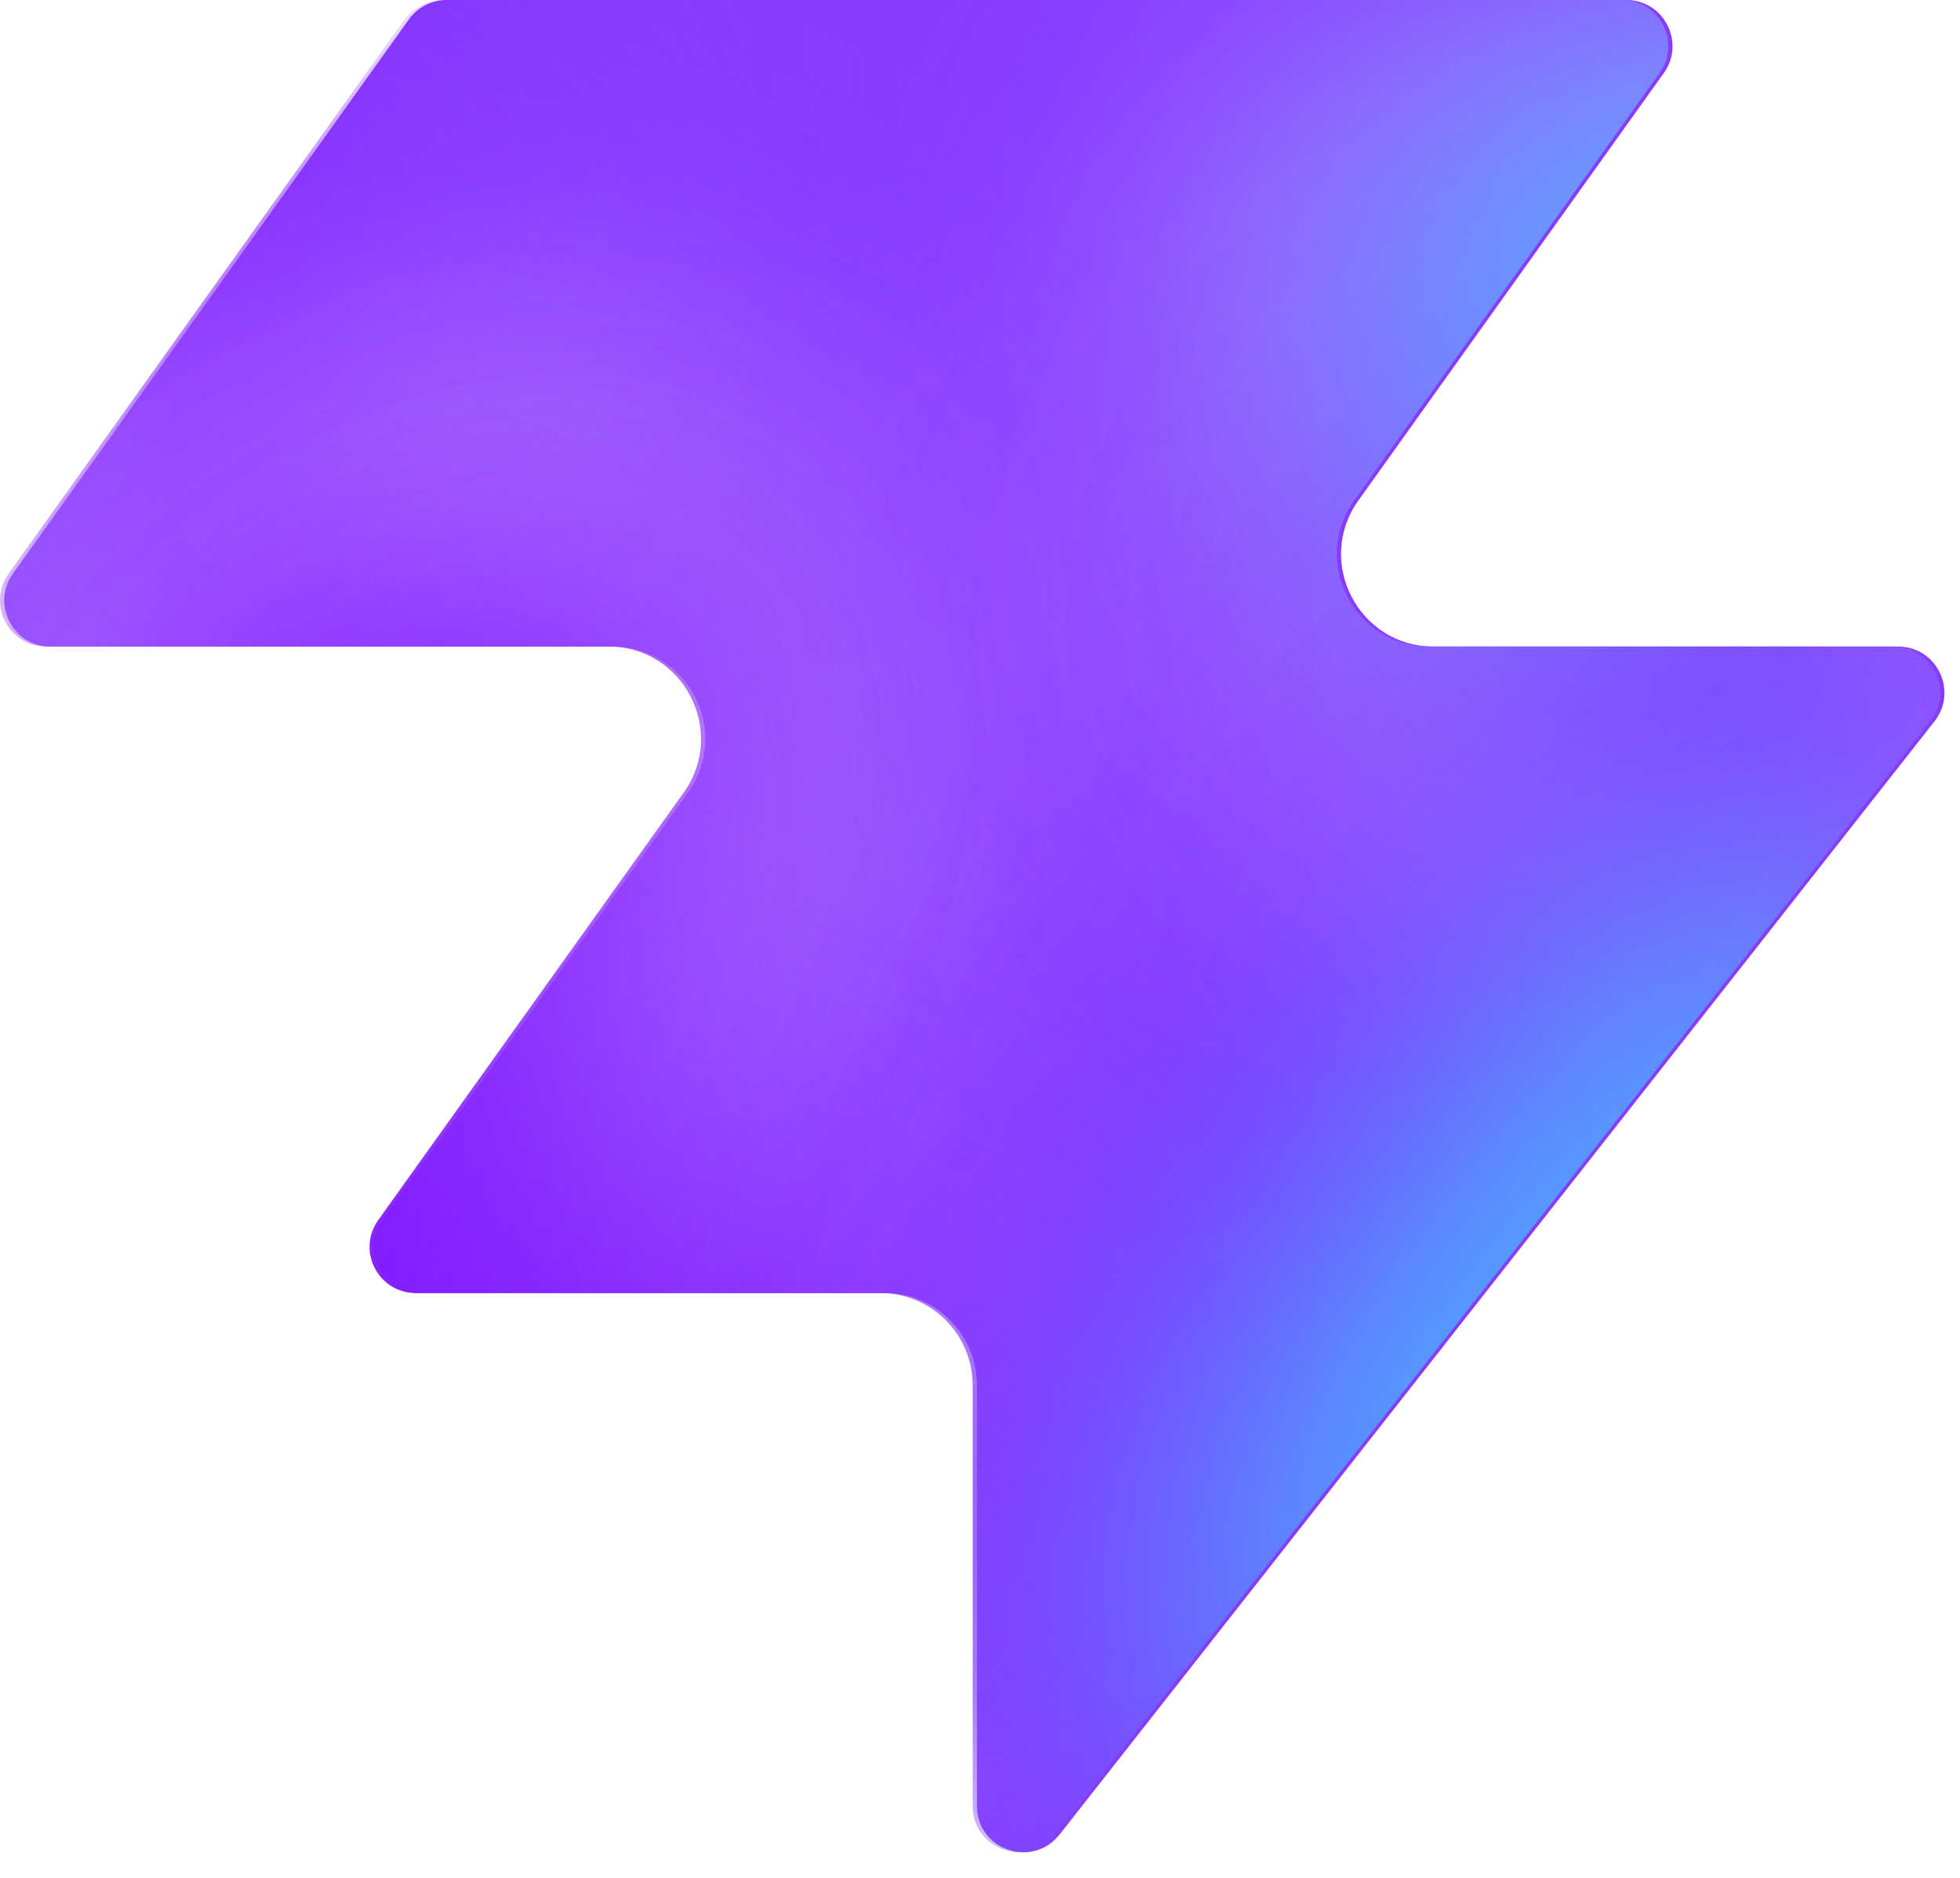
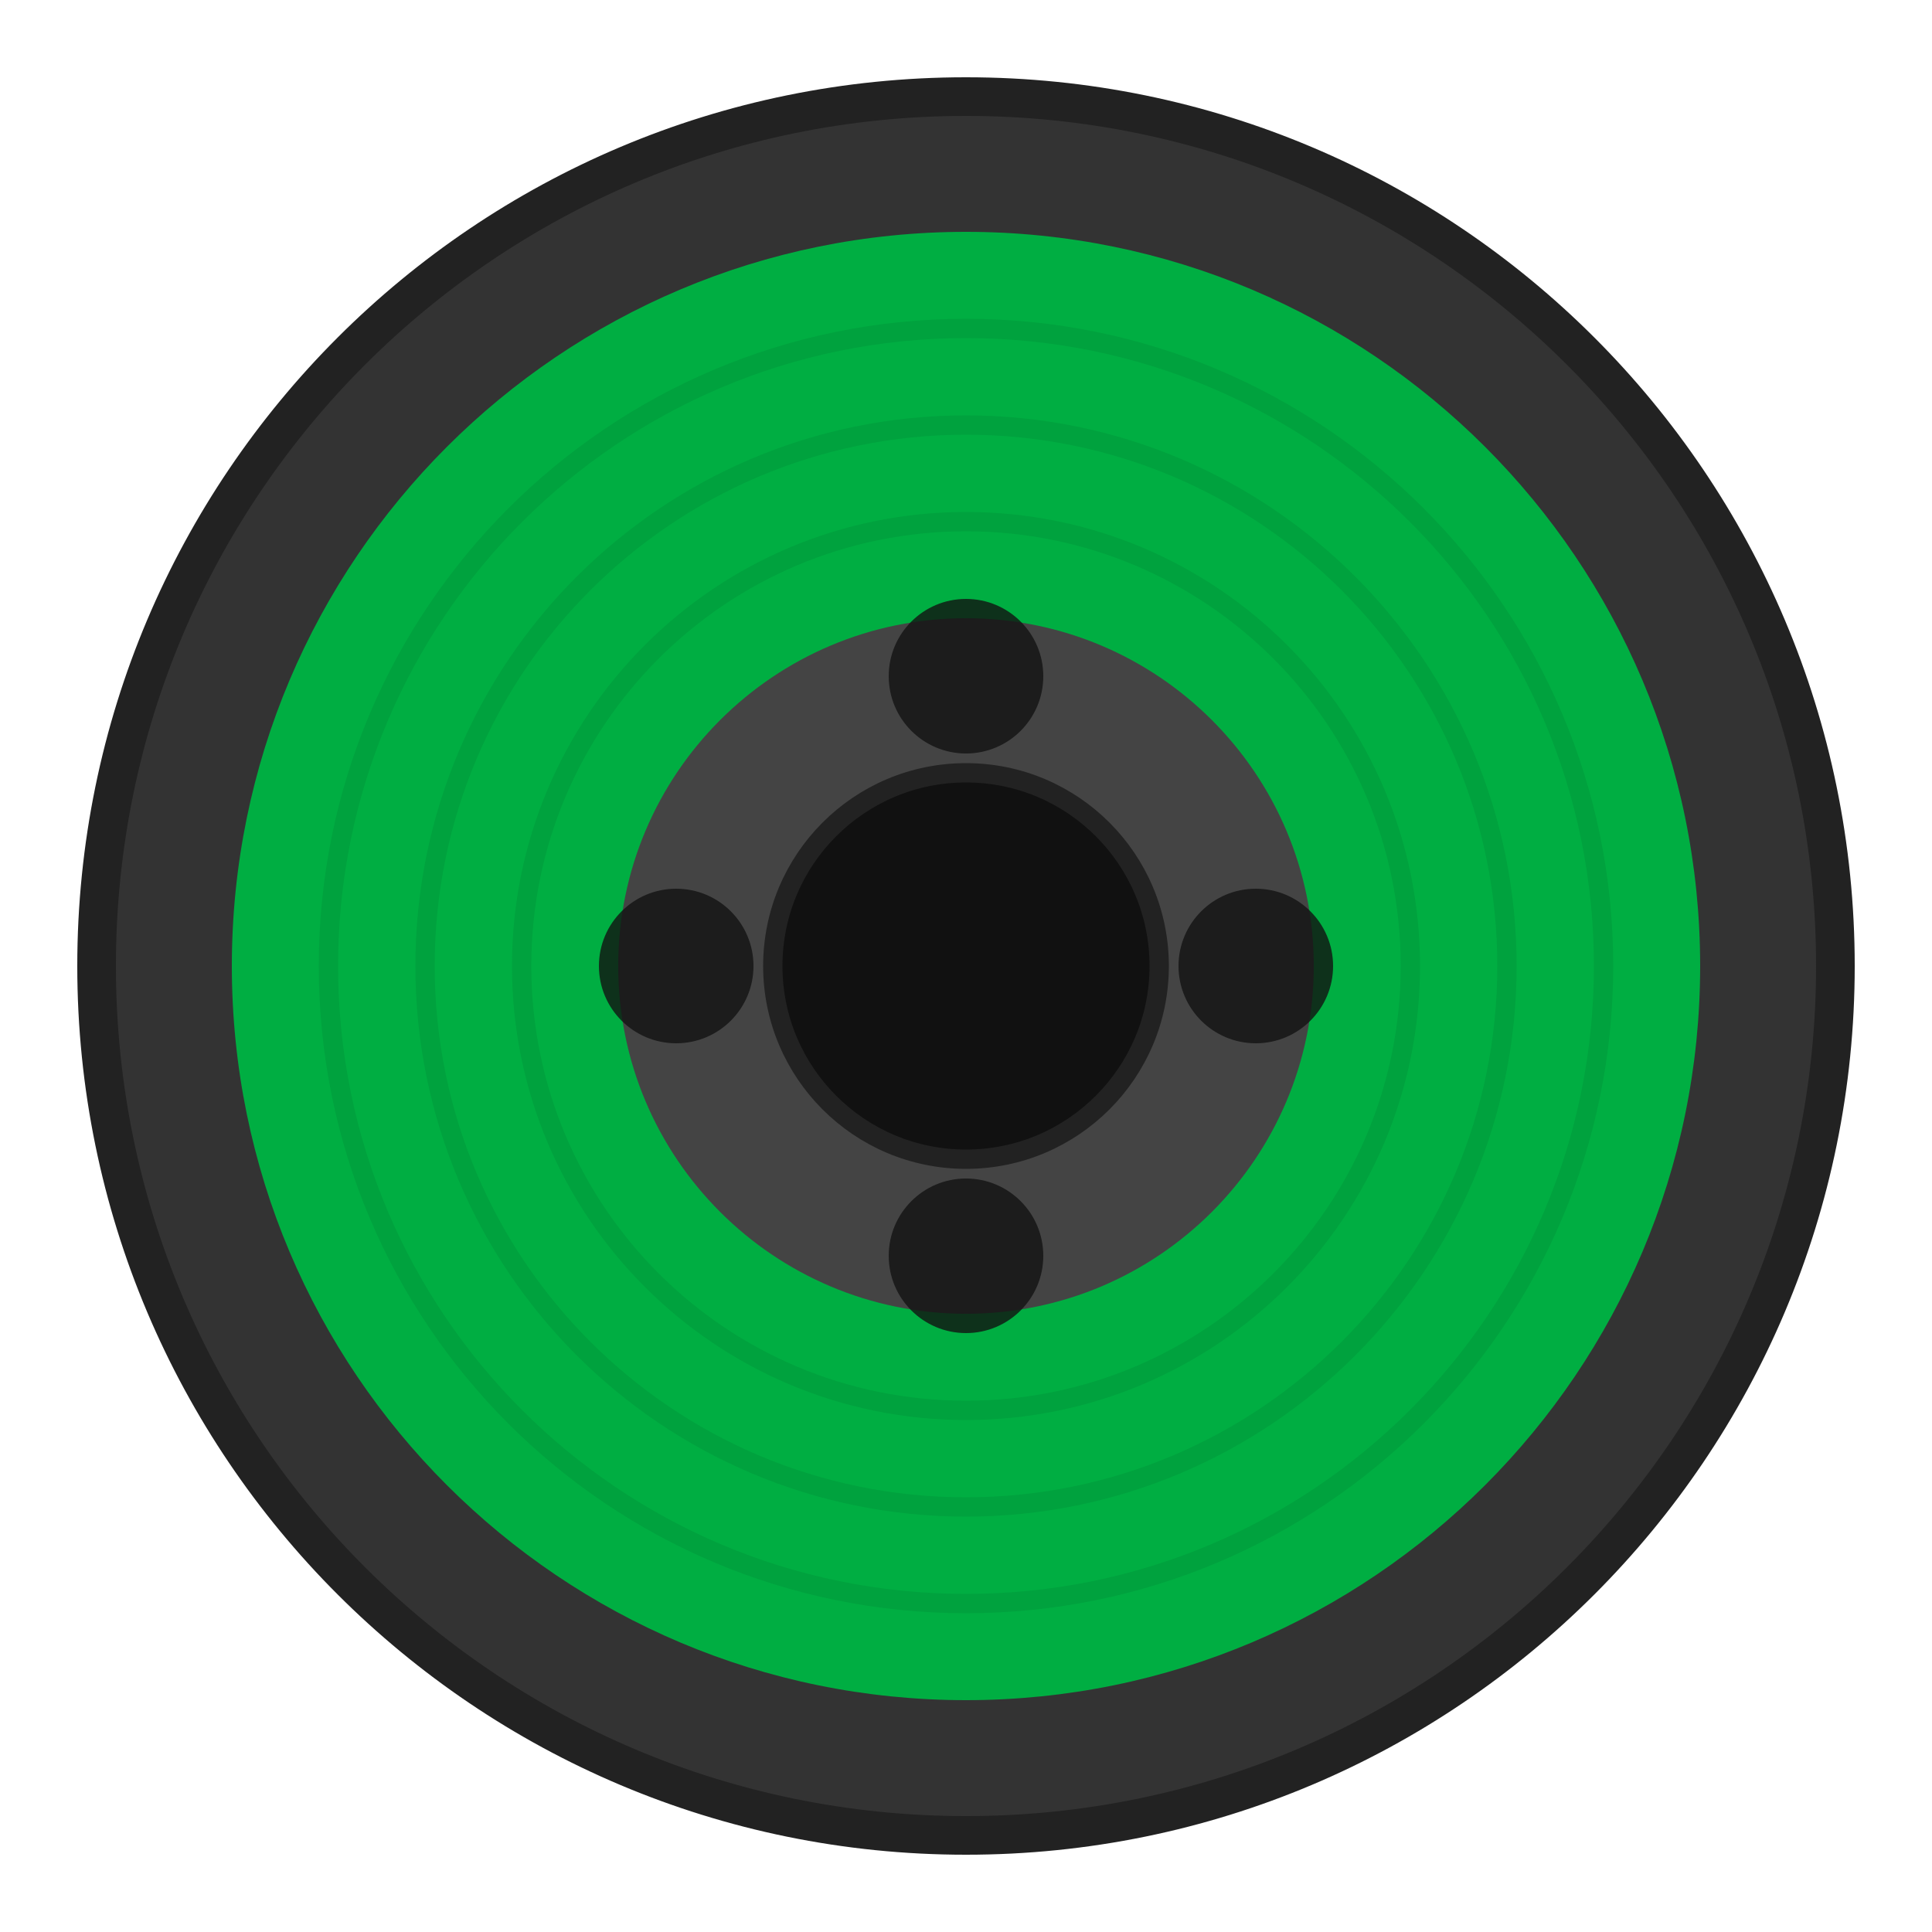
- <svg xmlns="http://www.w3.org/2000/svg" width="48" height="46" fill="none" viewBox="0 0 48 46">
-   <path fill="#863bff" d="M25.946 44.938c-.664.845-2.021.375-2.021-.698V33.937a2.26 2.26 0 0 0-2.262-2.262H10.287c-.92 0-1.456-1.04-.92-1.788l7.48-10.471c1.07-1.497 0-3.578-1.842-3.578H1.237c-.92 0-1.456-1.04-.92-1.788L10.013.474c.214-.297.556-.474.92-.474h28.894c.92 0 1.456 1.04.92 1.788l-7.48 10.471c-1.07 1.498 0 3.579 1.842 3.579h11.377c.943 0 1.473 1.088.89 1.83L25.947 44.94z" style="fill:#863bff;fill:color(display-p3 .525 .23 1);fill-opacity:1" />
-   <mask id="a" width="48" height="46" x="0" y="0" maskUnits="userSpaceOnUse" style="mask-type:alpha">
-     <path fill="#000" d="M25.842 44.938c-.664.844-2.021.375-2.021-.698V33.937a2.26 2.26 0 0 0-2.262-2.262H10.183c-.92 0-1.456-1.04-.92-1.788l7.48-10.471c1.07-1.498 0-3.579-1.842-3.579H1.133c-.92 0-1.456-1.04-.92-1.787L9.91.473c.214-.297.556-.474.92-.474h28.894c.92 0 1.456 1.04.92 1.788l-7.48 10.471c-1.07 1.498 0 3.578 1.842 3.578h11.377c.943 0 1.473 1.088.89 1.832L25.843 44.94z" style="fill:#000;fill-opacity:1" />
-   </mask>
-   <g mask="url(#a)">
-     <g filter="url(#b)">
-       <ellipse cx="5.508" cy="14.704" fill="#ede6ff" rx="5.508" ry="14.704" style="fill:#ede6ff;fill:color(display-p3 .927 .903 1);fill-opacity:1" transform="matrix(.00324 1 1 -.00324 -4.47 31.516)" />
-     </g>
-     <g filter="url(#c)">
-       <ellipse cx="10.399" cy="29.851" fill="#ede6ff" rx="10.399" ry="29.851" style="fill:#ede6ff;fill:color(display-p3 .927 .903 1);fill-opacity:1" transform="matrix(.00324 1 1 -.00324 -39.328 7.883)" />
-     </g>
-     <g filter="url(#d)">
-       <ellipse cx="5.508" cy="30.487" fill="#7e14ff" rx="5.508" ry="30.487" style="fill:#7e14ff;fill:color(display-p3 .492 .077 1);fill-opacity:1" transform="rotate(89.814 -25.913 -14.639)scale(1 -1)" />
-     </g>
-     <g filter="url(#e)">
-       <ellipse cx="5.508" cy="30.599" fill="#7e14ff" rx="5.508" ry="30.599" style="fill:#7e14ff;fill:color(display-p3 .492 .077 1);fill-opacity:1" transform="rotate(89.814 -32.644 -3.334)scale(1 -1)" />
-     </g>
-     <g filter="url(#f)">
-       <ellipse cx="5.508" cy="30.599" fill="#7e14ff" rx="5.508" ry="30.599" style="fill:#7e14ff;fill:color(display-p3 .492 .077 1);fill-opacity:1" transform="matrix(.00324 1 1 -.00324 -34.34 30.47)" />
-     </g>
-     <g filter="url(#g)">
-       <ellipse cx="14.072" cy="22.078" fill="#ede6ff" rx="14.072" ry="22.078" style="fill:#ede6ff;fill:color(display-p3 .927 .903 1);fill-opacity:1" transform="rotate(93.35 24.506 48.493)scale(-1 1)" />
-     </g>
-     <g filter="url(#h)">
-       <ellipse cx="3.47" cy="21.501" fill="#7e14ff" rx="3.47" ry="21.501" style="fill:#7e14ff;fill:color(display-p3 .492 .077 1);fill-opacity:1" transform="rotate(89.009 28.708 47.59)scale(-1 1)" />
-     </g>
-     <g filter="url(#i)">
-       <ellipse cx="3.47" cy="21.501" fill="#7e14ff" rx="3.47" ry="21.501" style="fill:#7e14ff;fill:color(display-p3 .492 .077 1);fill-opacity:1" transform="rotate(89.009 28.708 47.59)scale(-1 1)" />
-     </g>
-     <g filter="url(#j)">
-       <ellipse cx=".387" cy="8.972" fill="#7e14ff" rx="4.407" ry="29.108" style="fill:#7e14ff;fill:color(display-p3 .492 .077 1);fill-opacity:1" transform="rotate(39.51 .387 8.972)" />
-     </g>
-     <g filter="url(#k)">
-       <ellipse cx="47.523" cy="-6.092" fill="#7e14ff" rx="4.407" ry="29.108" style="fill:#7e14ff;fill:color(display-p3 .492 .077 1);fill-opacity:1" transform="rotate(37.892 47.523 -6.092)" />
-     </g>
-     <g filter="url(#l)">
-       <ellipse cx="41.412" cy="6.333" fill="#47bfff" rx="5.971" ry="9.665" style="fill:#47bfff;fill:color(display-p3 .28 .748 1);fill-opacity:1" transform="rotate(37.892 41.412 6.333)" />
-     </g>
-     <g filter="url(#m)">
-       <ellipse cx="-1.879" cy="38.332" fill="#7e14ff" rx="4.407" ry="29.108" style="fill:#7e14ff;fill:color(display-p3 .492 .077 1);fill-opacity:1" transform="rotate(37.892 -1.88 38.332)" />
-     </g>
-     <g filter="url(#n)">
-       <ellipse cx="-1.879" cy="38.332" fill="#7e14ff" rx="4.407" ry="29.108" style="fill:#7e14ff;fill:color(display-p3 .492 .077 1);fill-opacity:1" transform="rotate(37.892 -1.88 38.332)" />
-     </g>
-     <g filter="url(#o)">
-       <ellipse cx="35.651" cy="29.907" fill="#7e14ff" rx="4.407" ry="29.108" style="fill:#7e14ff;fill:color(display-p3 .492 .077 1);fill-opacity:1" transform="rotate(37.892 35.651 29.907)" />
-     </g>
-     <g filter="url(#p)">
-       <ellipse cx="38.418" cy="32.4" fill="#47bfff" rx="5.971" ry="15.297" style="fill:#47bfff;fill:color(display-p3 .28 .748 1);fill-opacity:1" transform="rotate(37.892 38.418 32.4)" />
-     </g>
-   </g>
-   <defs>
-     <filter id="b" width="60.045" height="41.654" x="-19.77" y="16.149" color-interpolation-filters="sRGB" filterUnits="userSpaceOnUse">
-       <feFlood flood-opacity="0" result="BackgroundImageFix" />
-       <feBlend in="SourceGraphic" in2="BackgroundImageFix" result="shape" />
-       <feGaussianBlur result="effect1_foregroundBlur_2002_17158" stdDeviation="7.659" />
-     </filter>
-     <filter id="c" width="90.34" height="51.437" x="-54.613" y="-7.533" color-interpolation-filters="sRGB" filterUnits="userSpaceOnUse">
-       <feFlood flood-opacity="0" result="BackgroundImageFix" />
-       <feBlend in="SourceGraphic" in2="BackgroundImageFix" result="shape" />
-       <feGaussianBlur result="effect1_foregroundBlur_2002_17158" stdDeviation="7.659" />
-     </filter>
-     <filter id="d" width="79.355" height="29.4" x="-49.64" y="2.03" color-interpolation-filters="sRGB" filterUnits="userSpaceOnUse">
-       <feFlood flood-opacity="0" result="BackgroundImageFix" />
-       <feBlend in="SourceGraphic" in2="BackgroundImageFix" result="shape" />
-       <feGaussianBlur result="effect1_foregroundBlur_2002_17158" stdDeviation="4.596" />
-     </filter>
-     <filter id="e" width="79.579" height="29.4" x="-45.045" y="20.029" color-interpolation-filters="sRGB" filterUnits="userSpaceOnUse">
-       <feFlood flood-opacity="0" result="BackgroundImageFix" />
-       <feBlend in="SourceGraphic" in2="BackgroundImageFix" result="shape" />
-       <feGaussianBlur result="effect1_foregroundBlur_2002_17158" stdDeviation="4.596" />
-     </filter>
-     <filter id="f" width="79.579" height="29.4" x="-43.513" y="21.178" color-interpolation-filters="sRGB" filterUnits="userSpaceOnUse">
-       <feFlood flood-opacity="0" result="BackgroundImageFix" />
-       <feBlend in="SourceGraphic" in2="BackgroundImageFix" result="shape" />
-       <feGaussianBlur result="effect1_foregroundBlur_2002_17158" stdDeviation="4.596" />
-     </filter>
-     <filter id="g" width="74.749" height="58.852" x="15.756" y="-17.901" color-interpolation-filters="sRGB" filterUnits="userSpaceOnUse">
-       <feFlood flood-opacity="0" result="BackgroundImageFix" />
-       <feBlend in="SourceGraphic" in2="BackgroundImageFix" result="shape" />
-       <feGaussianBlur result="effect1_foregroundBlur_2002_17158" stdDeviation="7.659" />
-     </filter>
-     <filter id="h" width="61.377" height="25.362" x="23.548" y="2.284" color-interpolation-filters="sRGB" filterUnits="userSpaceOnUse">
-       <feFlood flood-opacity="0" result="BackgroundImageFix" />
-       <feBlend in="SourceGraphic" in2="BackgroundImageFix" result="shape" />
-       <feGaussianBlur result="effect1_foregroundBlur_2002_17158" stdDeviation="4.596" />
-     </filter>
-     <filter id="i" width="61.377" height="25.362" x="23.548" y="2.284" color-interpolation-filters="sRGB" filterUnits="userSpaceOnUse">
-       <feFlood flood-opacity="0" result="BackgroundImageFix" />
-       <feBlend in="SourceGraphic" in2="BackgroundImageFix" result="shape" />
-       <feGaussianBlur result="effect1_foregroundBlur_2002_17158" stdDeviation="4.596" />
-     </filter>
-     <filter id="j" width="56.045" height="63.649" x="-27.636" y="-22.853" color-interpolation-filters="sRGB" filterUnits="userSpaceOnUse">
-       <feFlood flood-opacity="0" result="BackgroundImageFix" />
-       <feBlend in="SourceGraphic" in2="BackgroundImageFix" result="shape" />
-       <feGaussianBlur result="effect1_foregroundBlur_2002_17158" stdDeviation="4.596" />
-     </filter>
-     <filter id="k" width="54.814" height="64.646" x="20.116" y="-38.415" color-interpolation-filters="sRGB" filterUnits="userSpaceOnUse">
-       <feFlood flood-opacity="0" result="BackgroundImageFix" />
-       <feBlend in="SourceGraphic" in2="BackgroundImageFix" result="shape" />
-       <feGaussianBlur result="effect1_foregroundBlur_2002_17158" stdDeviation="4.596" />
-     </filter>
-     <filter id="l" width="33.541" height="35.313" x="24.641" y="-11.323" color-interpolation-filters="sRGB" filterUnits="userSpaceOnUse">
-       <feFlood flood-opacity="0" result="BackgroundImageFix" />
-       <feBlend in="SourceGraphic" in2="BackgroundImageFix" result="shape" />
-       <feGaussianBlur result="effect1_foregroundBlur_2002_17158" stdDeviation="4.596" />
-     </filter>
-     <filter id="m" width="54.814" height="64.646" x="-29.286" y="6.009" color-interpolation-filters="sRGB" filterUnits="userSpaceOnUse">
-       <feFlood flood-opacity="0" result="BackgroundImageFix" />
-       <feBlend in="SourceGraphic" in2="BackgroundImageFix" result="shape" />
-       <feGaussianBlur result="effect1_foregroundBlur_2002_17158" stdDeviation="4.596" />
-     </filter>
-     <filter id="n" width="54.814" height="64.646" x="-29.286" y="6.009" color-interpolation-filters="sRGB" filterUnits="userSpaceOnUse">
-       <feFlood flood-opacity="0" result="BackgroundImageFix" />
-       <feBlend in="SourceGraphic" in2="BackgroundImageFix" result="shape" />
-       <feGaussianBlur result="effect1_foregroundBlur_2002_17158" stdDeviation="4.596" />
-     </filter>
-     <filter id="o" width="54.814" height="64.646" x="8.244" y="-2.416" color-interpolation-filters="sRGB" filterUnits="userSpaceOnUse">
-       <feFlood flood-opacity="0" result="BackgroundImageFix" />
-       <feBlend in="SourceGraphic" in2="BackgroundImageFix" result="shape" />
-       <feGaussianBlur result="effect1_foregroundBlur_2002_17158" stdDeviation="4.596" />
-     </filter>
-     <filter id="p" width="39.409" height="43.623" x="18.713" y="10.588" color-interpolation-filters="sRGB" filterUnits="userSpaceOnUse">
-       <feFlood flood-opacity="0" result="BackgroundImageFix" />
-       <feBlend in="SourceGraphic" in2="BackgroundImageFix" result="shape" />
-       <feGaussianBlur result="effect1_foregroundBlur_2002_17158" stdDeviation="4.596" />
-     </filter>
-   </defs>
+ <svg xmlns="http://www.w3.org/2000/svg" viewBox="0 0 100 100">
+   <circle cx="50" cy="50" r="45" fill="#333" stroke="#222" stroke-width="2" />
+   <circle cx="50" cy="50" r="38" fill="#00AE42" />
+   <circle cx="50" cy="50" r="33" fill="none" stroke="#009639" stroke-width="1" opacity="0.5" />
+   <circle cx="50" cy="50" r="28" fill="none" stroke="#009639" stroke-width="1" opacity="0.5" />
+   <circle cx="50" cy="50" r="23" fill="none" stroke="#009639" stroke-width="1" opacity="0.5" />
+   <circle cx="50" cy="50" r="18" fill="#444" />
+   <circle cx="50" cy="50" r="10" fill="#111" stroke="#222" stroke-width="1" />
+   <circle cx="35" cy="50" r="4" fill="#111" opacity="0.8" />
+   <circle cx="65" cy="50" r="4" fill="#111" opacity="0.8" />
+   <circle cx="50" cy="35" r="4" fill="#111" opacity="0.8" />
+   <circle cx="50" cy="65" r="4" fill="#111" opacity="0.8" />
</svg>
